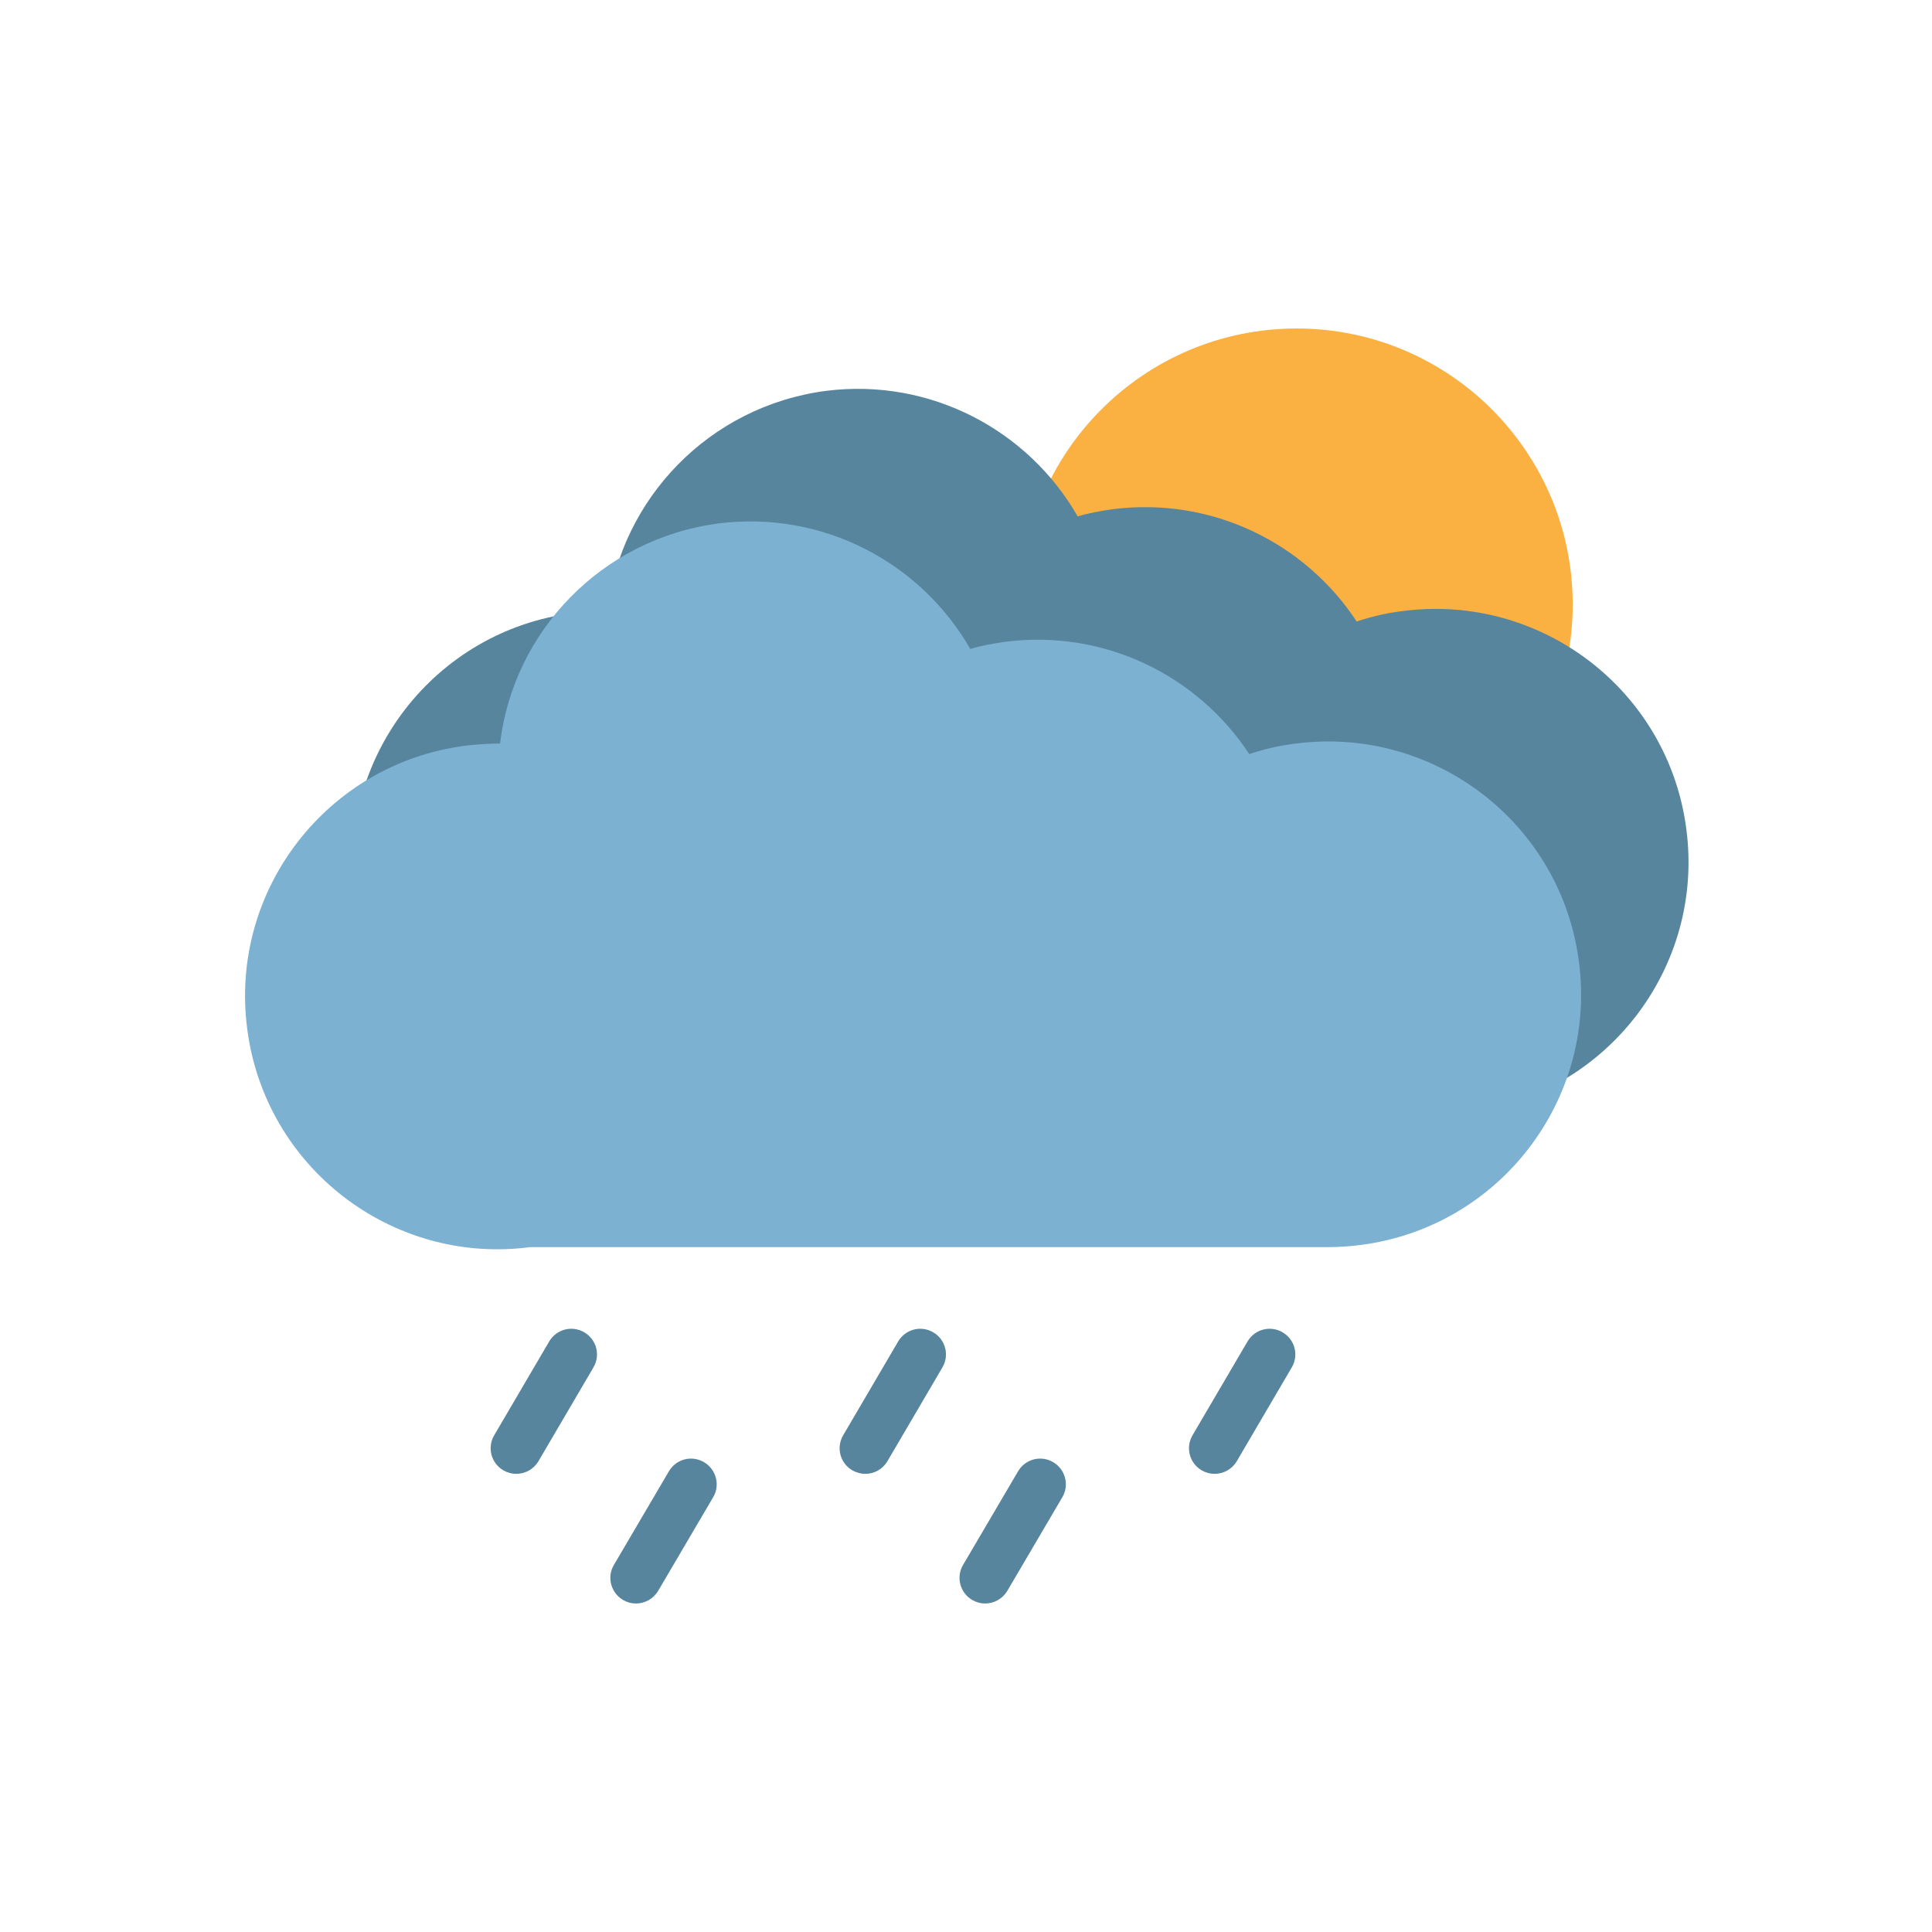
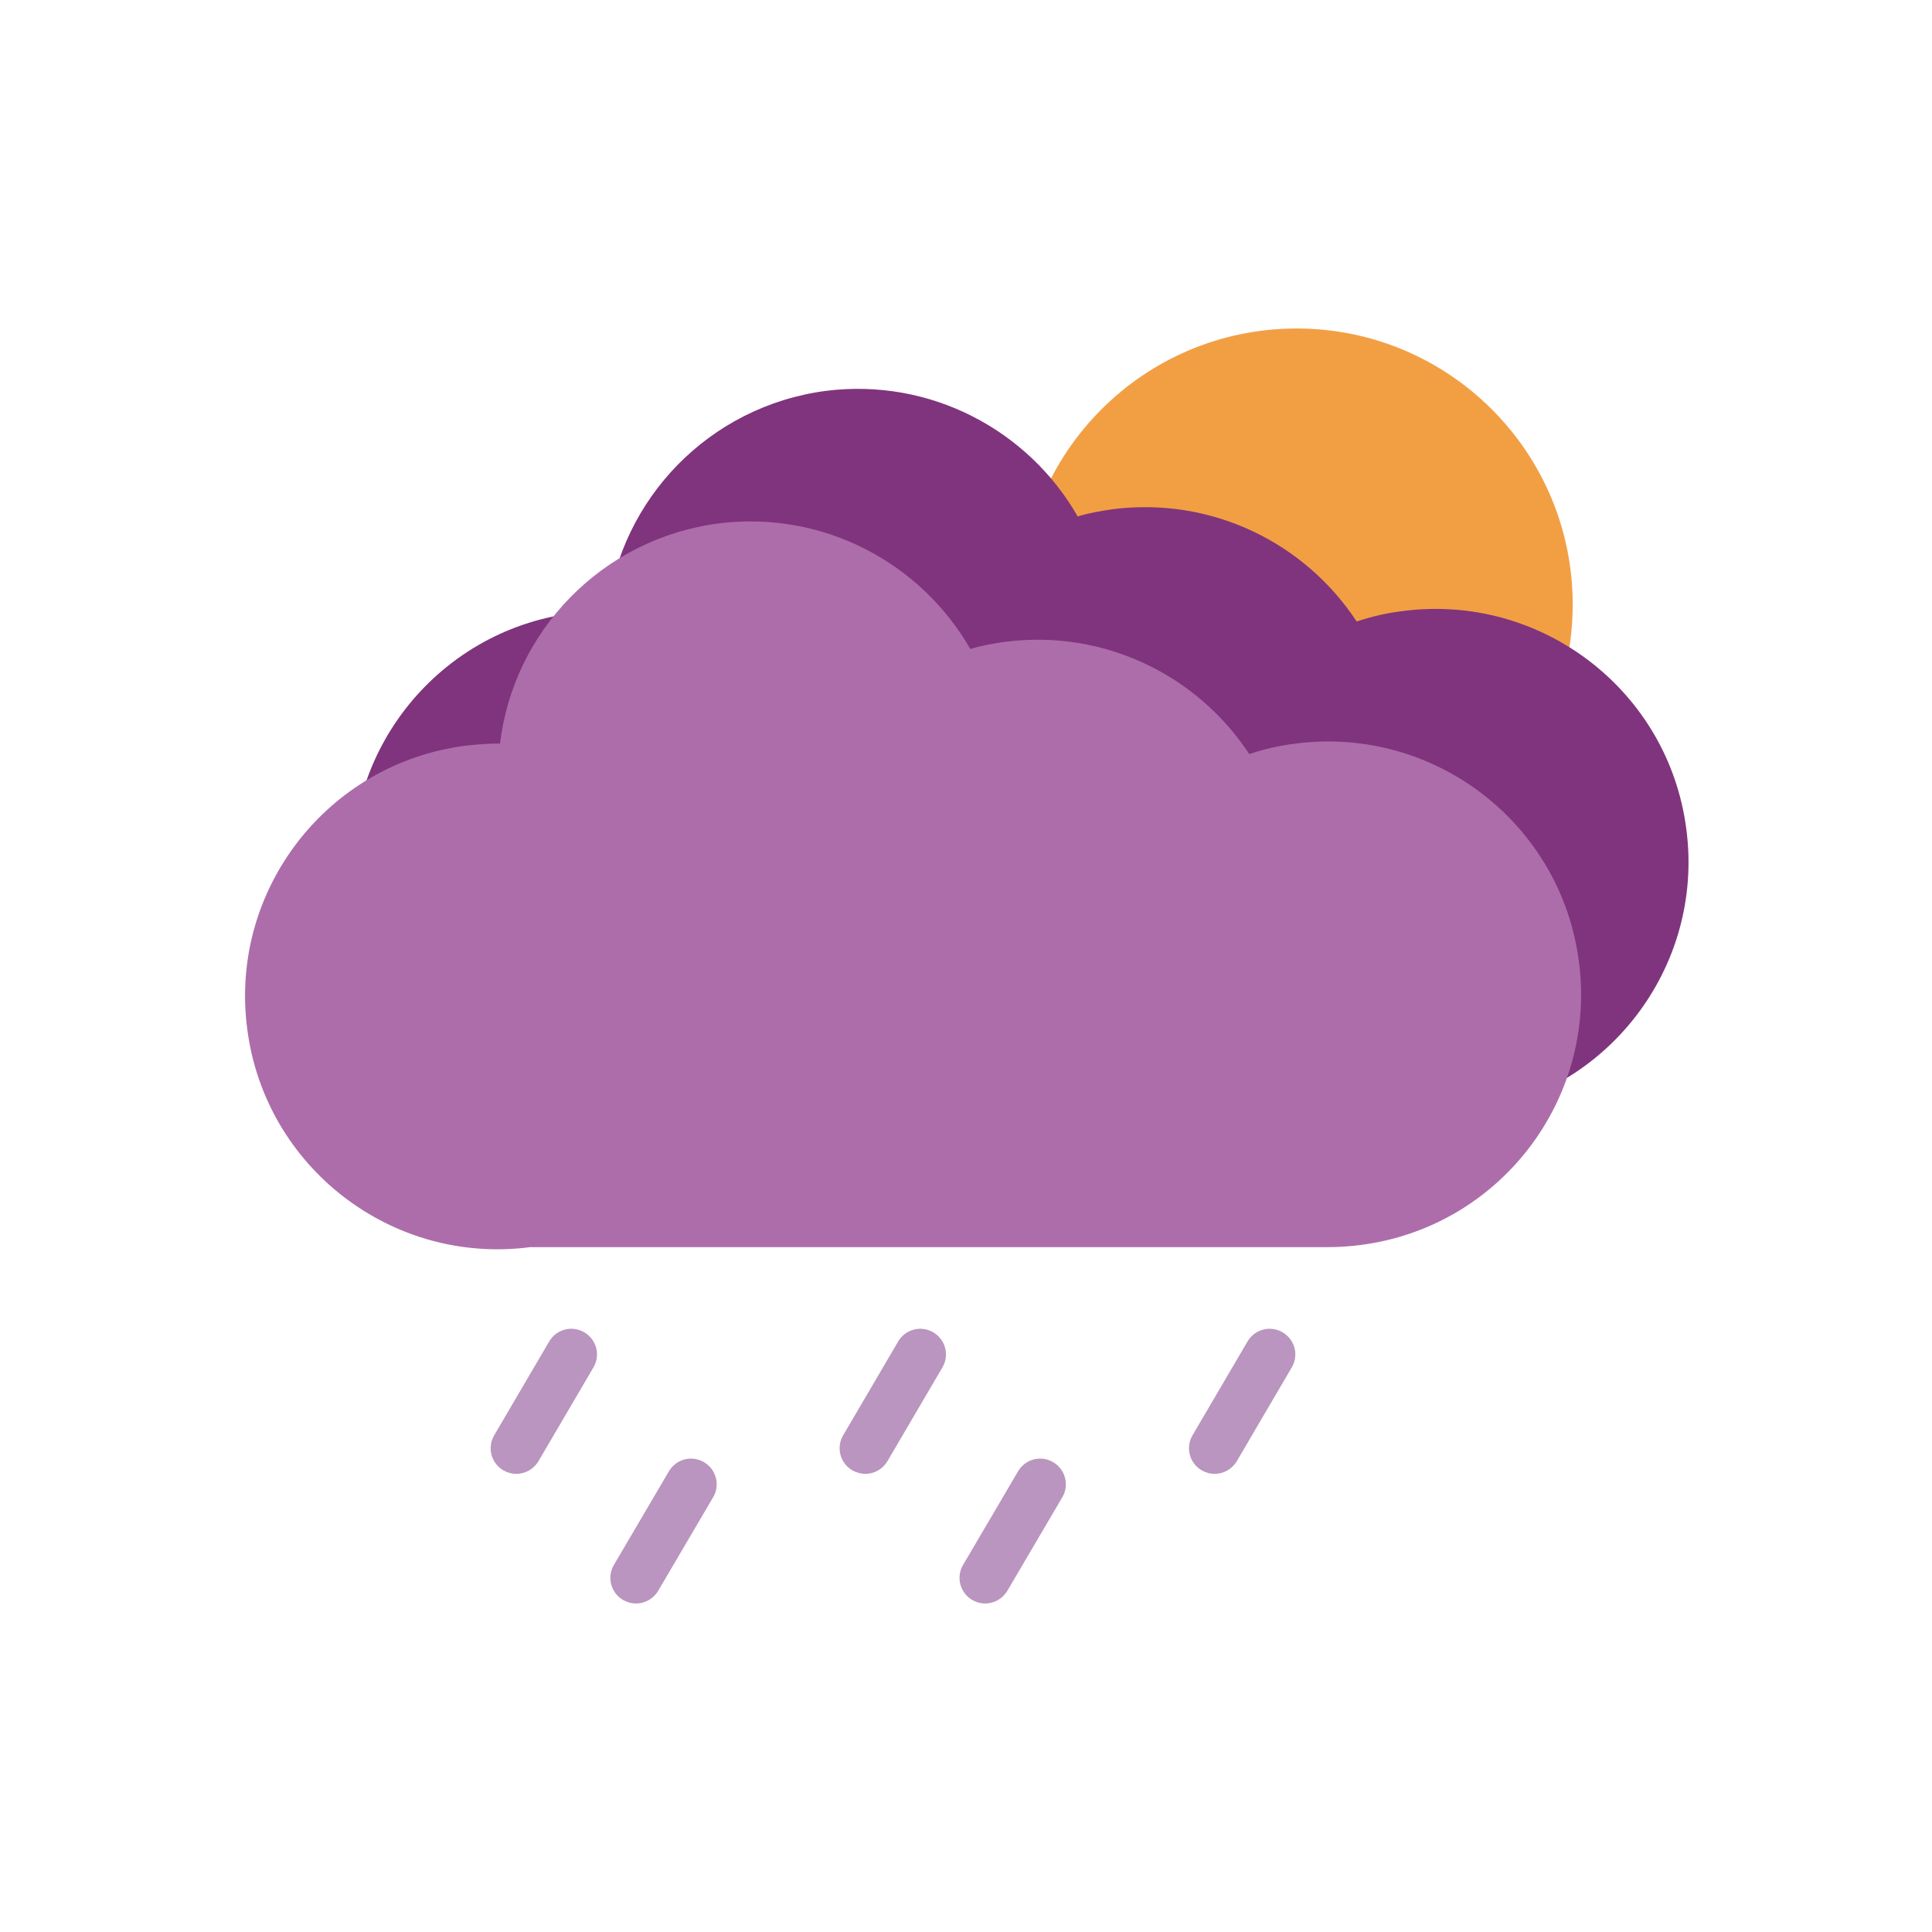
- <svg xmlns="http://www.w3.org/2000/svg" id="Layer_1" data-name="Layer 1" viewBox="0 0 99.1 99.1">
+ <svg xmlns="http://www.w3.org/2000/svg" id="Layer_1" viewBox="0 0 99.1 99.1">
  <defs>
    <style>
      .cls-1 {
        fill: none;
      }

      .cls-2 {
-         fill: #fbb042;
+         fill: #ba95bf;
      }

      .cls-3 {
-         fill: #7db1d2;
+         fill: #ad6daa;
      }

      .cls-4 {
-         fill: #57859e;
+         fill: #f29f44;
+       }
+ 
+       .cls-5 {
+         fill: #80347d;
      }
    </style>
  </defs>
-   <path class="cls-4" d="m26.48,75.6c-.23,0-.45-.06-.66-.18-.63-.37-.84-1.17-.47-1.8l2.82-4.81c.37-.63,1.17-.84,1.8-.47.63.37.84,1.17.47,1.8l-2.82,4.81c-.25.42-.69.65-1.14.65Z" />
-   <path class="cls-4" d="m44.39,75.6c-.23,0-.45-.06-.67-.18-.63-.37-.84-1.17-.47-1.8l2.82-4.81c.37-.63,1.17-.84,1.8-.47.63.37.84,1.17.47,1.8l-2.82,4.81c-.25.42-.68.65-1.14.65Z" />
-   <path class="cls-4" d="m32.62,82.25c-.23,0-.45-.06-.66-.18-.63-.37-.84-1.18-.47-1.8l2.82-4.8c.37-.63,1.17-.84,1.8-.47.63.37.84,1.18.47,1.8l-2.82,4.8c-.25.42-.69.65-1.14.65Z" />
-   <path class="cls-4" d="m50.53,82.25c-.23,0-.45-.06-.66-.18-.63-.37-.84-1.18-.47-1.8l2.82-4.8c.37-.63,1.17-.84,1.8-.47.63.37.84,1.18.47,1.8l-2.82,4.8c-.25.42-.69.65-1.14.65Z" />
-   <path class="cls-4" d="m62.3,75.6c-.23,0-.45-.06-.66-.18-.63-.37-.84-1.17-.47-1.8l2.82-4.81c.37-.63,1.17-.84,1.8-.47.63.37.84,1.17.47,1.8l-2.82,4.81c-.25.42-.69.65-1.14.65Z" />
-   <circle class="cls-2" cx="66.51" cy="31.01" r="14.16" />
-   <path class="cls-4" d="m75.3,57.06c-.54.07-1.12.11-1.65.11h-40.94c-7.09.93-13.61-4.09-14.52-11.2-.93-7.09,4.09-13.61,11.2-14.52.6-.07,1.19-.11,1.77-.11.68-5.74,5.2-10.5,11.2-11.29,5.37-.68,10.39,2.02,12.92,6.44.58-.18,1.18-.28,1.79-.37,5.11-.65,9.88,1.74,12.52,5.76.77-.26,1.56-.44,2.39-.54,7.09-.91,13.61,4.09,14.52,11.2.93,7.09-4.09,13.61-11.2,14.52Z" />
-   <path class="cls-3" d="m69.79,63.86c-.54.07-1.12.11-1.65.11H27.2c-7.09.93-13.61-4.09-14.52-11.2-.93-7.09,4.09-13.61,11.2-14.52.6-.07,1.19-.11,1.77-.11.68-5.74,5.2-10.5,11.2-11.29,5.37-.68,10.39,2.02,12.92,6.44.58-.18,1.18-.28,1.79-.37,5.11-.65,9.88,1.74,12.52,5.76.77-.26,1.56-.44,2.39-.54,7.09-.91,13.61,4.09,14.52,11.2.93,7.09-4.09,13.61-11.2,14.52Z" />
  <g>
-     <rect class="cls-1" width="99.1" height="99.1" />
-     <rect class="cls-1" x="0" width="99.1" height="12.48" />
-     <rect class="cls-1" x="0" y="86.62" width="98.87" height="12.48" />
-     <rect class="cls-1" x="43.31" y="43.31" width="99.1" height="12.48" transform="translate(142.41 -43.31) rotate(90)" />
-     <rect class="cls-1" x="-43.31" y="43.31" width="99.1" height="12.48" transform="translate(55.79 43.31) rotate(90)" />
+     <path class="cls-2" d="M26.48,75.6c-.23,0-.45-.06-.66-.18-.63-.37-.84-1.17-.47-1.8l2.82-4.81c.37-.63,1.17-.84,1.8-.47.63.37.84,1.17.47,1.8l-2.82,4.81c-.25.42-.69.65-1.14.65Z" />
+     <path class="cls-2" d="M44.39,75.6c-.23,0-.45-.06-.67-.18-.63-.37-.84-1.17-.47-1.8l2.82-4.81c.37-.63,1.17-.84,1.8-.47.63.37.84,1.17.47,1.8l-2.82,4.81c-.25.42-.68.65-1.14.65Z" />
+     <path class="cls-2" d="M32.62,82.25c-.23,0-.45-.06-.66-.18-.63-.37-.84-1.18-.47-1.8l2.82-4.8c.37-.63,1.17-.84,1.8-.47.63.37.84,1.18.47,1.8l-2.82,4.8c-.25.42-.69.65-1.14.65Z" />
+     <path class="cls-2" d="M50.53,82.25c-.23,0-.45-.06-.66-.18-.63-.37-.84-1.18-.47-1.8l2.82-4.8c.37-.63,1.17-.84,1.8-.47.63.37.84,1.18.47,1.8l-2.82,4.8c-.25.42-.69.65-1.14.65Z" />
+     <path class="cls-2" d="M62.3,75.6c-.23,0-.45-.06-.66-.18-.63-.37-.84-1.17-.47-1.8l2.82-4.81c.37-.63,1.17-.84,1.8-.47.63.37.84,1.17.47,1.8l-2.82,4.81c-.25.42-.69.65-1.14.65Z" />
  </g>
+   <circle class="cls-4" cx="66.51" cy="31.01" r="14.16" />
+   <path class="cls-5" d="M75.3,57.06c-.54.07-1.12.11-1.65.11h-40.94c-7.09.93-13.61-4.09-14.52-11.2-.93-7.09,4.09-13.61,11.2-14.52.6-.07,1.19-.11,1.77-.11.68-5.74,5.2-10.5,11.2-11.29,5.37-.68,10.39,2.02,12.92,6.44.58-.18,1.18-.28,1.79-.37,5.11-.65,9.88,1.74,12.52,5.76.77-.26,1.56-.44,2.39-.54,7.09-.91,13.61,4.09,14.52,11.2.93,7.09-4.09,13.61-11.2,14.52Z" />
+   <path class="cls-3" d="M69.79,63.86c-.54.07-1.12.11-1.65.11H27.2c-7.09.93-13.61-4.09-14.52-11.2-.93-7.09,4.09-13.61,11.2-14.52.6-.07,1.19-.11,1.77-.11.68-5.74,5.2-10.5,11.2-11.29,5.37-.68,10.39,2.02,12.92,6.44.58-.18,1.18-.28,1.79-.37,5.11-.65,9.88,1.74,12.52,5.76.77-.26,1.56-.44,2.39-.54,7.09-.91,13.61,4.09,14.52,11.2.93,7.09-4.09,13.61-11.2,14.52Z" />
+   <rect class="cls-1" width="99.1" height="99.1" />
+   <rect class="cls-1" x="0" width="99.1" height="12.48" />
+   <rect class="cls-1" x="0" y="86.62" width="98.87" height="12.48" />
+   <rect class="cls-1" x="43.31" y="43.31" width="99.1" height="12.48" transform="translate(142.41 -43.31) rotate(90)" />
+   <rect class="cls-1" x="-43.31" y="43.31" width="99.1" height="12.48" transform="translate(55.79 43.31) rotate(90)" />
</svg>
